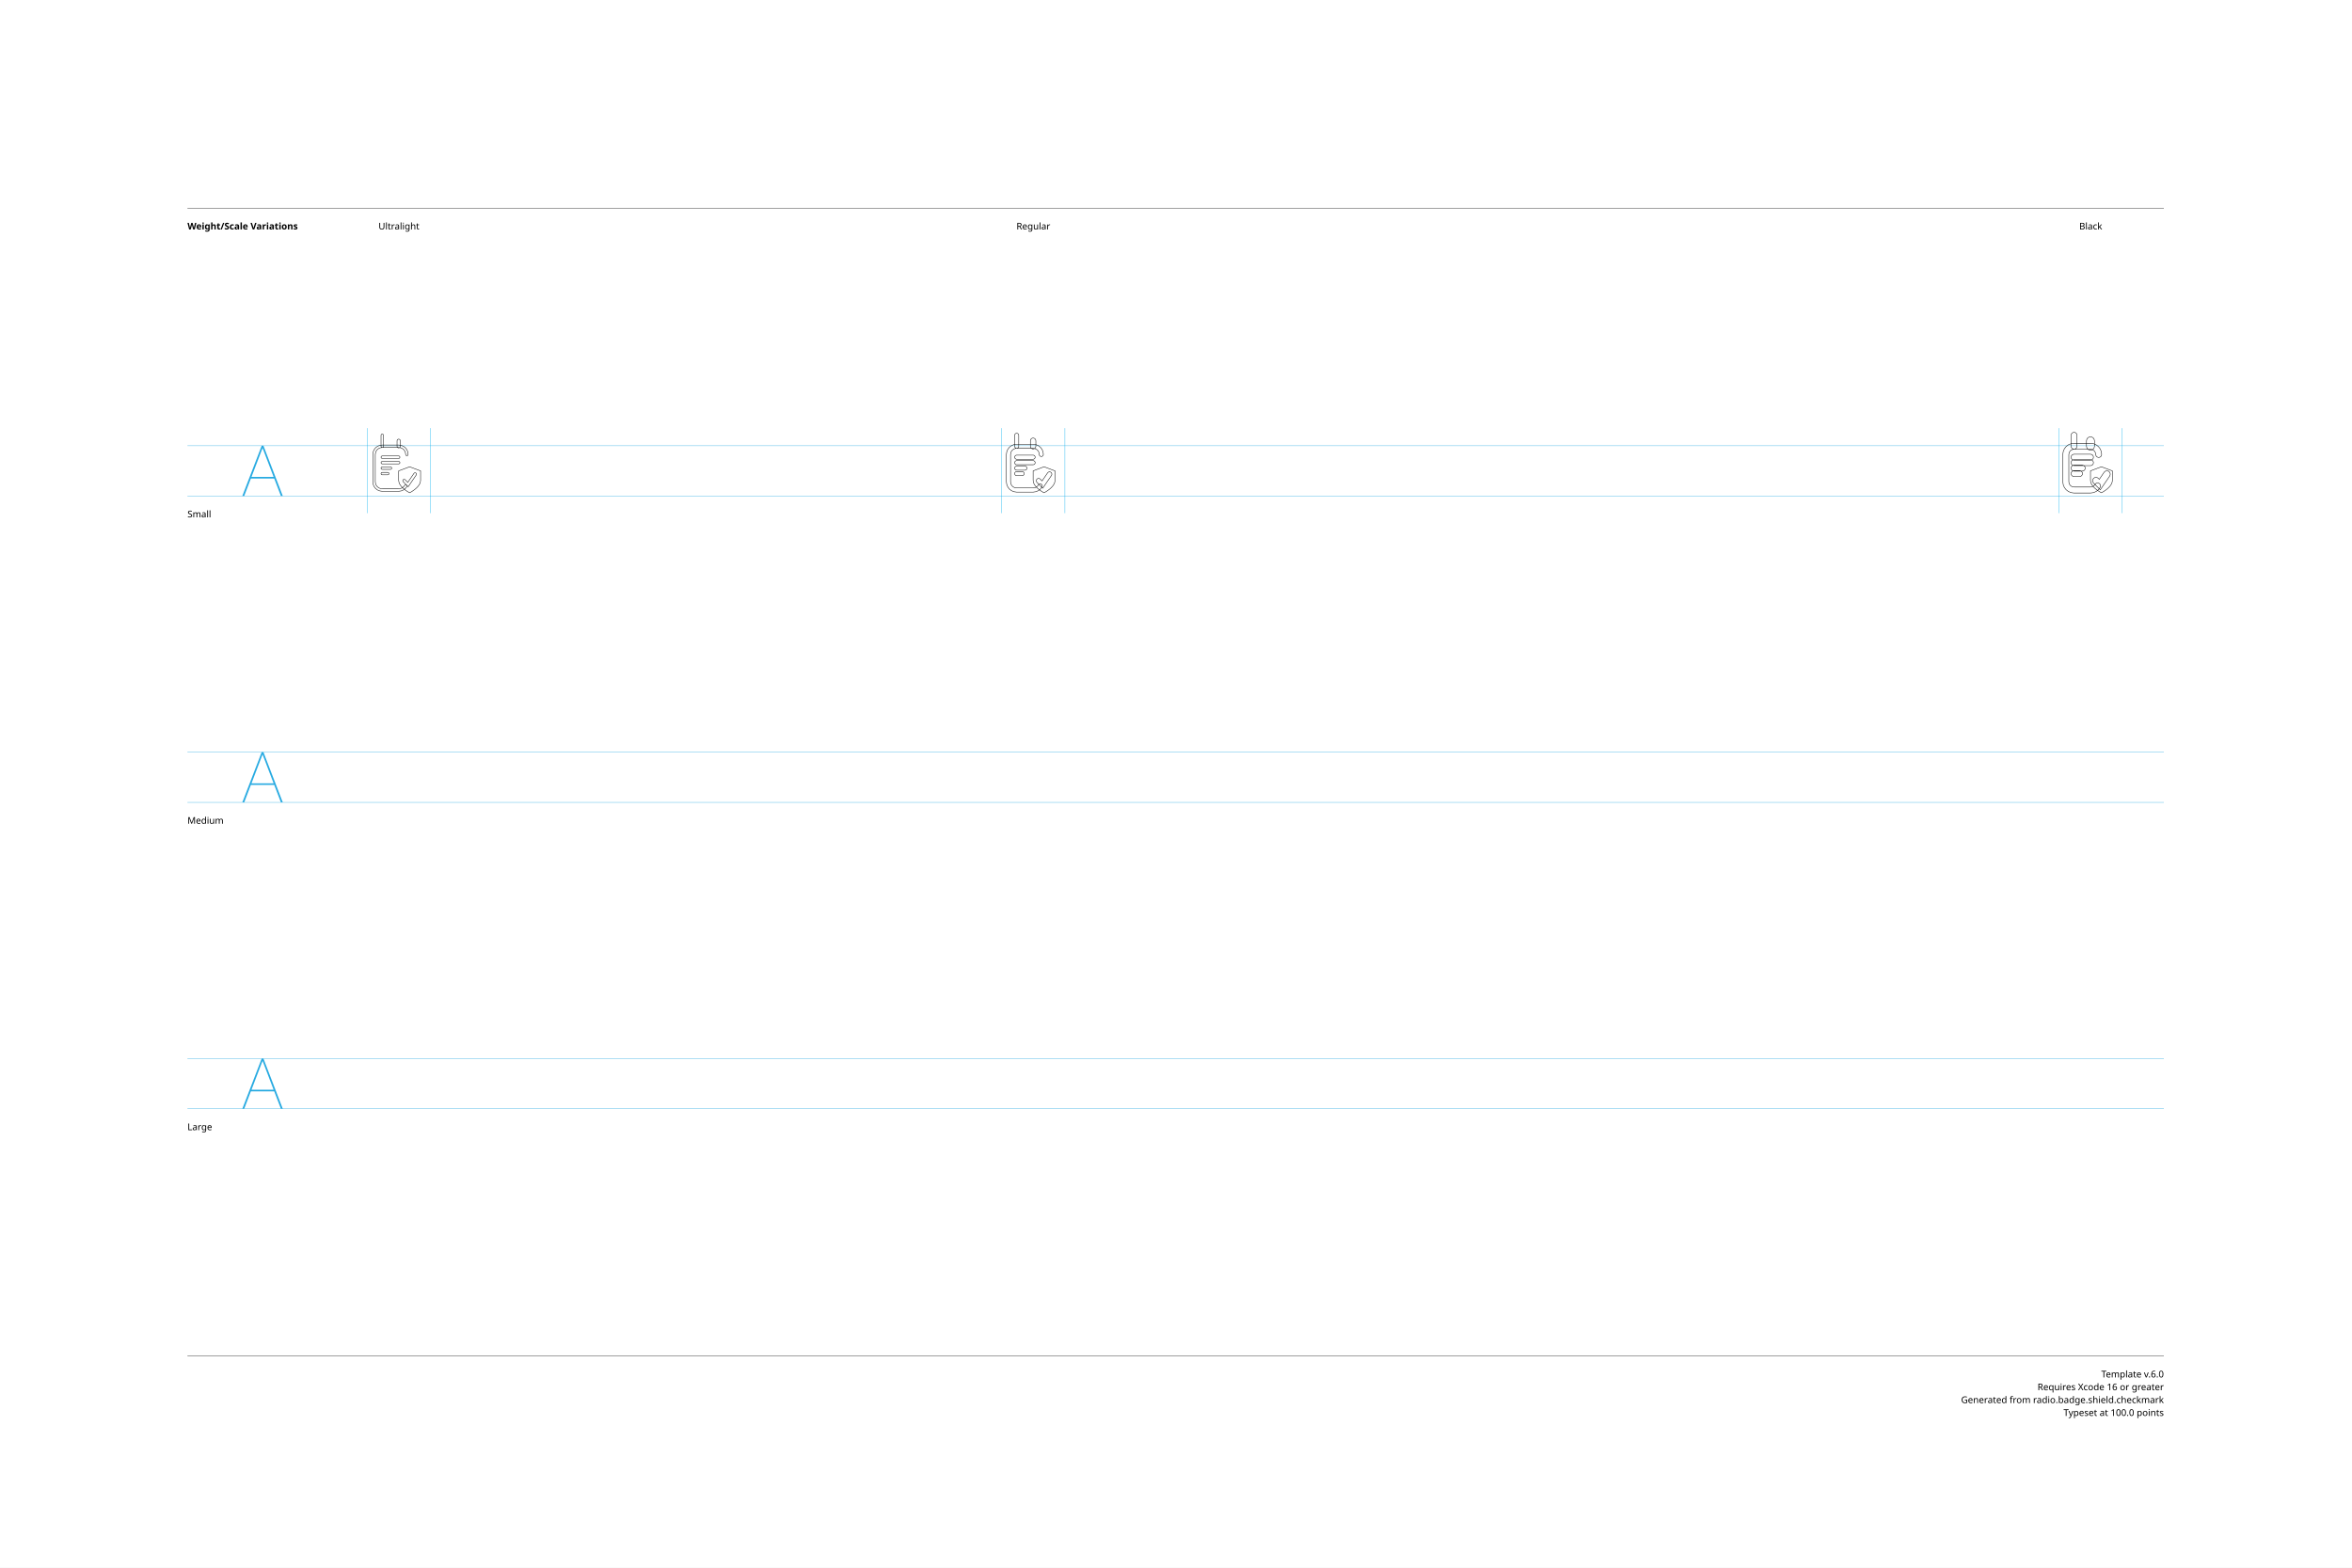
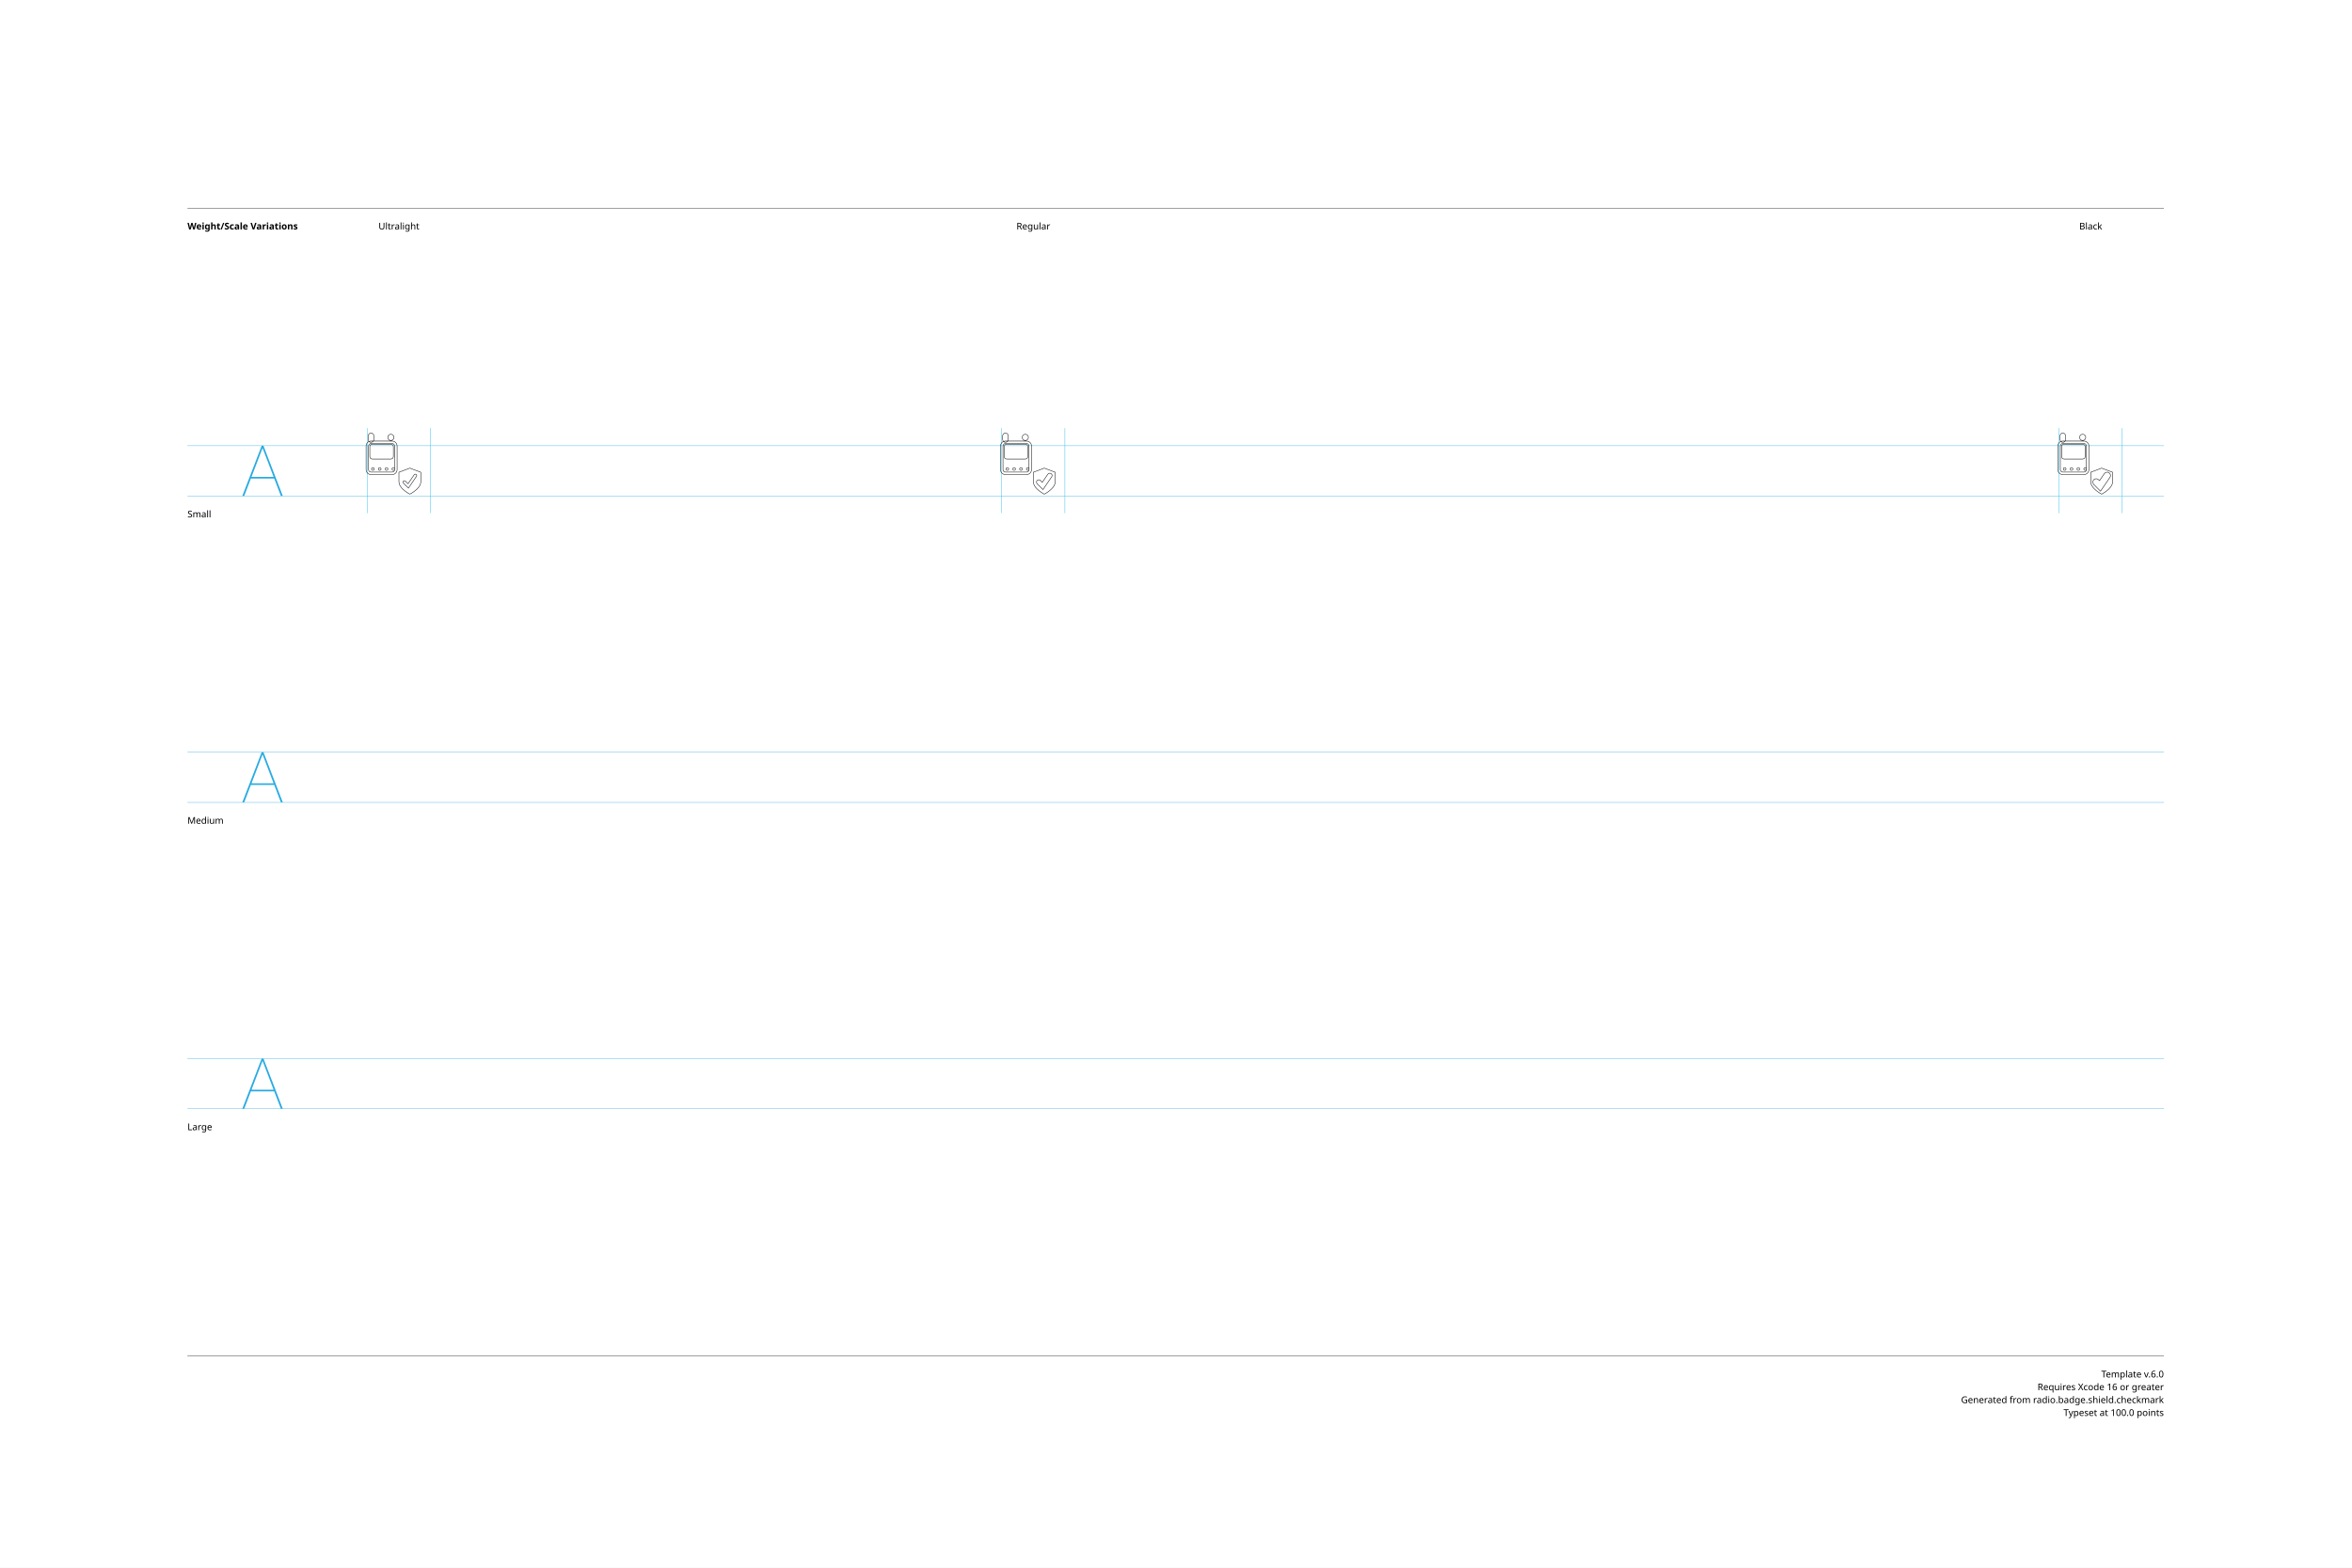
<svg xmlns="http://www.w3.org/2000/svg" version="1.1" viewBox="0 0 3300 2200">
  <style>.monochrome-0 {-sfsymbols-motion-group:0;-sfsymbols-layer-tags:-a1b2c3d4e5f60001}

.multicolor-0:tintColor {-sfsymbols-motion-group:0;-sfsymbols-layer-tags:-a1b2c3d4e5f60001}

.hierarchical-0:primary {-sfsymbols-motion-group:0;-sfsymbols-layer-tags:-a1b2c3d4e5f60001}

.SFSymbolsPreviewWireframe {fill:none;opacity:1.0;stroke:black;stroke-width:0.5}
</style>
  <g id="Notes">
    <rect height="2200" id="artboard" style="fill:white;opacity:1" width="3300" x="0" y="0" />
    <line style="fill:none;stroke:black;opacity:1;stroke-width:0.5;" x1="263" x2="3036" y1="292" y2="292" />
    <text style="stroke:none;fill:black;font-family:sans-serif;font-size:13;font-weight:bold;" transform="matrix(1 0 0 1 263 322)">Weight/Scale Variations</text>
    <text style="stroke:none;fill:black;font-family:sans-serif;font-size:13;text-anchor:middle;" transform="matrix(1 0 0 1 559.711 322)">Ultralight</text>
    <text style="stroke:none;fill:black;font-family:sans-serif;font-size:13;text-anchor:middle;" transform="matrix(1 0 0 1 1449.84 322)">Regular</text>
    <text style="stroke:none;fill:black;font-family:sans-serif;font-size:13;text-anchor:middle;" transform="matrix(1 0 0 1 2933.4 322)">Black</text>
    <line style="fill:none;stroke:black;opacity:1;stroke-width:0.5;" x1="263" x2="3036" y1="1903" y2="1903" />
    <text id="template-version" style="stroke:none;fill:black;font-family:sans-serif;font-size:13;text-anchor:end;" transform="matrix(1 0 0 1 3036 1933)">Template v.6.0</text>
    <text style="stroke:none;fill:black;font-family:sans-serif;font-size:13;text-anchor:end;" transform="matrix(1 0 0 1 3036 1951)">Requires Xcode 16 or greater</text>
    <text id="descriptive-name" style="stroke:none;fill:black;font-family:sans-serif;font-size:13;text-anchor:end;" transform="matrix(1 0 0 1 3036 1969)">Generated from radio.badge.shield.checkmark</text>
    <text style="stroke:none;fill:black;font-family:sans-serif;font-size:13;text-anchor:end;" transform="matrix(1 0 0 1 3036 1987)">Typeset at 100.0 points</text>
    <text style="stroke:none;fill:black;font-family:sans-serif;font-size:13;" transform="matrix(1 0 0 1 263 726)">Small</text>
    <text style="stroke:none;fill:black;font-family:sans-serif;font-size:13;" transform="matrix(1 0 0 1 263 1156)">Medium</text>
    <text style="stroke:none;fill:black;font-family:sans-serif;font-size:13;" transform="matrix(1 0 0 1 263 1586)">Large</text>
  </g>
  <g id="Guides">
    <g id="H-reference" style="fill:#27AAE1;stroke:none;" transform="matrix(1 0 0 1 339 696)">
      <path d="M0.994 0L3.638 0L29.328-67.132L30.03-67.132L30.03-70.459L28.123-70.459ZM11.688-24.48L46.981-24.48L46.231-26.729L12.438-26.729ZM55.12 0L57.764 0L30.638-70.459L29.433-70.459L29.433-67.132Z" />
    </g>
    <line id="Baseline-S" style="fill:none;stroke:#27AAE1;opacity:1;stroke-width:0.5;" x1="263" x2="3036" y1="696" y2="696" />
    <line id="Capline-S" style="fill:none;stroke:#27AAE1;opacity:1;stroke-width:0.5;" x1="263" x2="3036" y1="625.541" y2="625.541" />
    <g id="H-reference" style="fill:#27AAE1;stroke:none;" transform="matrix(1 0 0 1 339 1126)">
      <path d="M0.994 0L3.638 0L29.328-67.132L30.03-67.132L30.03-70.459L28.123-70.459ZM11.688-24.48L46.981-24.48L46.231-26.729L12.438-26.729ZM55.12 0L57.764 0L30.638-70.459L29.433-70.459L29.433-67.132Z" />
    </g>
    <line id="Baseline-M" style="fill:none;stroke:#27AAE1;opacity:1;stroke-width:0.5;" x1="263" x2="3036" y1="1126" y2="1126" />
    <line id="Capline-M" style="fill:none;stroke:#27AAE1;opacity:1;stroke-width:0.5;" x1="263" x2="3036" y1="1055.54" y2="1055.54" />
    <g id="H-reference" style="fill:#27AAE1;stroke:none;" transform="matrix(1 0 0 1 339 1556)">
      <path d="M0.994 0L3.638 0L29.328-67.132L30.03-67.132L30.03-70.459L28.123-70.459ZM11.688-24.48L46.981-24.48L46.231-26.729L12.438-26.729ZM55.12 0L57.764 0L30.638-70.459L29.433-70.459L29.433-67.132Z" />
    </g>
    <line id="Baseline-L" style="fill:none;stroke:#27AAE1;opacity:1;stroke-width:0.5;" x1="263" x2="3036" y1="1556" y2="1556" />
    <line id="Capline-L" style="fill:none;stroke:#27AAE1;opacity:1;stroke-width:0.5;" x1="263" x2="3036" y1="1485.54" y2="1485.54" />
    <line id="left-margin-Ultralight-S" style="fill:none;stroke:#00AEEF;stroke-width:0.5;opacity:1.0;" x1="515.423" x2="515.423" y1="600.785" y2="720.121" />
    <line id="right-margin-Ultralight-S" style="fill:none;stroke:#00AEEF;stroke-width:0.5;opacity:1.0;" x1="604" x2="604" y1="600.785" y2="720.121" />
    <line id="left-margin-Regular-S" style="fill:none;stroke:#00AEEF;stroke-width:0.5;opacity:1.0;" x1="1405.56" x2="1405.56" y1="600.785" y2="720.121" />
    <line id="right-margin-Regular-S" style="fill:none;stroke:#00AEEF;stroke-width:0.5;opacity:1.0;" x1="1494.13" x2="1494.13" y1="600.785" y2="720.121" />
    <line id="left-margin-Black-S" style="fill:none;stroke:#00AEEF;stroke-width:0.5;opacity:1.0;" x1="2889.11" x2="2889.11" y1="600.785" y2="720.121" />
    <line id="right-margin-Black-S" style="fill:none;stroke:#00AEEF;stroke-width:0.5;opacity:1.0;" x1="2977.69" x2="2977.69" y1="600.785" y2="720.121" />
  </g>
  <g id="Symbols">
    <g id="Black-S" transform="matrix(1.28 0 0 1.28 2877.07 696)">
-       <path class="monochrome-0 multicolor-0:tintColor hierarchical-0:primary SFSymbolsPreviewWireframe" fill-rule="nonzero" d="M28.76 -53.25L28.06 -52.19L27.00 -51.49L25.75 -51.24L24.50 -51.49L23.44 -52.19L22.74 -53.25L22.49 -54.50L22.49 -66.50L22.74 -67.75L23.44 -68.81L24.50 -69.51L25.75 -69.76L27.00 -69.51L28.06 -68.81L28.76 -67.75L29.01 -66.50L29.01 -54.50ZM47.77 -52.84L46.83 -51.42L45.41 -50.48L43.75 -50.15L42.09 -50.48L40.67 -51.42L39.73 -52.84L39.40 -54.50L39.40 -60.50L39.73 -62.16L40.67 -63.58L42.09 -64.52L43.75 -64.85L45.41 -64.52L46.83 -63.58L47.77 -62.16L48.10 -60.50L48.10 -54.50ZM24.50 -39.49L23.44 -40.19L22.74 -41.25L22.49 -42.50L22.74 -43.75L23.44 -44.81L24.50 -45.51L25.75 -45.76L43.75 -45.76L45.00 -45.51L46.06 -44.81L46.76 -43.75L47.01 -42.50L46.76 -41.25L46.06 -40.19L45.00 -39.49L43.75 -39.24L25.75 -39.24ZM24.50 -33.49L23.44 -34.19L22.74 -35.25L22.49 -36.50L22.74 -37.75L23.44 -38.81L24.50 -39.51L25.75 -39.76L43.75 -39.76L45.00 -39.51L46.06 -38.81L46.76 -37.75L47.01 -36.50L46.76 -35.25L46.06 -34.19L45.00 -33.49L43.75 -33.24L25.75 -33.24ZM24.50 -27.49L23.44 -28.19L22.74 -29.25L22.49 -30.50L22.74 -31.75L23.44 -32.81L24.50 -33.51L25.75 -33.76L34.75 -33.76L36.00 -33.51L37.06 -32.81L37.76 -31.75L38.01 -30.50L37.76 -29.25L37.06 -28.19L36.00 -27.49L34.75 -27.24L25.75 -27.24ZM24.50 -21.49L23.44 -22.19L22.74 -23.25L22.49 -24.50L22.74 -25.75L23.44 -26.81L24.50 -27.51L25.75 -27.76L31.75 -27.76L33.00 -27.51L34.06 -26.81L34.76 -25.75L35.01 -24.50L34.76 -23.25L34.06 -22.19L33.00 -21.49L31.75 -21.24L25.75 -21.24ZM49.91 -13.83L51.12 -14.23L52.39 -14.15L53.53 -13.59L54.37 -12.63L54.78 -11.43L54.70 -10.16L54.13 -9.01L52.44 -6.81L49.90 -4.86L46.93 -3.63L43.96 -3.24L25.54 -3.24L22.57 -3.63L19.60 -4.86L17.06 -6.81L15.11 -9.35L13.88 -12.32L13.49 -15.29L13.49 -45.71L13.88 -48.68L15.11 -51.65L17.06 -54.19L19.60 -56.14L22.57 -57.37L25.54 -57.76L43.96 -57.76L46.93 -57.37L49.90 -56.14L52.44 -54.19L54.39 -51.65L55.62 -48.68L55.98 -45.93L55.90 -44.66L55.34 -43.51L54.38 -42.67L53.18 -42.27L51.91 -42.35L50.76 -42.91L49.92 -43.87L49.52 -45.07L49.26 -46.98L48.69 -48.35L47.79 -49.54L46.60 -50.44L45.23 -51.01L43.54 -51.24L25.96 -51.24L24.27 -51.01L22.90 -50.44L21.71 -49.54L20.81 -48.35L20.24 -46.98L20.01 -45.29L20.01 -15.71L20.24 -14.02L20.81 -12.65L21.71 -11.46L22.90 -10.56L24.27 -9.99L25.96 -9.76L43.54 -9.76L45.23 -9.99L46.60 -10.56L47.79 -11.46L48.96 -12.99ZM43.75 -27.50L55.75 -32.00L67.75 -27.50L67.75 -17.00L67.41 -14.80L66.50 -12.72L65.16 -10.78L63.53 -9.01L61.75 -7.44L59.97 -6.09L58.34 -5.00L57.00 -4.18L56.09 -3.68L55.75 -3.50L55.41 -3.68L54.50 -4.18L53.16 -5.00L51.53 -6.09L49.75 -7.44L47.97 -9.01L46.34 -10.78L45.00 -12.72L44.09 -14.80L43.75 -17.00ZM47.14 -14.09L54.49 -6.74L64.80 -21.81L65.37 -23.14L65.38 -24.58L64.85 -25.92L63.84 -26.95L62.51 -27.52L61.07 -27.53L59.73 -27.00L58.70 -25.99L53.41 -18.26L52.36 -19.31L51.16 -20.12L49.75 -20.40L48.34 -20.12L47.14 -19.31L46.33 -18.11L46.05 -16.70L46.33 -15.29Z" />
+       <path class="monochrome-0 multicolor-0:tintColor hierarchical-0:primary SFSymbolsPreviewWireframe" fill-rule="nonzero" d="M13.44 -60.16L36.56 -60.16A5.44 5.44 0 0 1 42.00 -54.72L42.00 -28.88A5.44 5.44 0 0 1 36.56 -23.44L13.44 -23.44A5.44 5.44 0 0 1 8.00 -28.88L8.00 -54.72A5.44 5.44 0 0 1 13.44 -60.16ZM13.44 -57.44A2.72 2.72 0 0 0 10.72 -54.72L10.72 -28.88A2.72 2.72 0 0 0 13.44 -26.16L36.56 -26.16A2.72 2.72 0 0 0 39.28 -28.88L39.28 -54.72A2.72 2.72 0 0 0 36.56 -57.44ZM14.80 -56.76L35.20 -56.76A2.72 2.72 0 0 1 37.92 -54.04L37.92 -43.16A2.72 2.72 0 0 1 35.20 -40.44L14.80 -40.44A2.72 2.72 0 0 1 12.08 -43.16L12.08 -54.04A2.72 2.72 0 0 1 14.80 -56.76ZM13.98 -29.56A1.50 1.50 0 1 0 16.98 -29.56A1.50 1.50 0 1 0 13.98 -29.56ZM21.46 -29.56A1.50 1.50 0 1 0 24.46 -29.56A1.50 1.50 0 1 0 21.46 -29.56ZM28.94 -29.56A1.50 1.50 0 1 0 31.94 -29.56A1.50 1.50 0 1 0 28.94 -29.56ZM36.42 -29.56A1.50 1.50 0 1 0 39.42 -29.56A1.50 1.50 0 1 0 36.42 -29.56ZM13.44 -69.00L13.44 -69.00A3.06 3.06 0 0 1 16.50 -65.94L16.50 -61.86A3.06 3.06 0 0 1 13.44 -58.80L13.44 -58.80A3.06 3.06 0 0 1 10.38 -61.86L10.38 -65.94A3.06 3.06 0 0 1 13.44 -69.00ZM31.80 -64.24A3.40 3.40 0 1 0 38.60 -64.24A3.40 3.40 0 1 0 31.80 -64.24ZM44.00 -26.00L56.00 -30.50L68.00 -26.00L68.00 -15.50L67.66 -13.30L66.75 -11.22L65.41 -9.28L63.78 -7.51L62.00 -5.94L60.22 -4.59L58.59 -3.50L57.25 -2.68L56.34 -2.18L56.00 -2.00L55.66 -2.18L54.75 -2.68L53.41 -3.50L51.78 -4.59L50.00 -5.94L48.22 -7.51L46.59 -9.28L45.25 -11.22L44.34 -13.30L44.00 -15.50ZM47.39 -12.59L54.74 -5.24L65.05 -20.31L65.62 -21.64L65.63 -23.08L65.10 -24.42L64.09 -25.45L62.76 -26.02L61.32 -26.03L59.98 -25.50L58.95 -24.49L53.66 -16.76L52.61 -17.81L51.41 -18.62L50.00 -18.90L48.59 -18.62L47.39 -17.81L46.58 -16.61L46.30 -15.20L46.58 -13.79Z" />
    </g>
    <g id="Regular-S" transform="matrix(1.28 0 0 1.28 1393.52 696)">
-       <path class="monochrome-0 multicolor-0:tintColor hierarchical-0:primary SFSymbolsPreviewWireframe" fill-rule="nonzero" d="M27.83 -53.64L27.34 -52.91L26.61 -52.42L25.75 -52.25L24.89 -52.42L24.16 -52.91L23.67 -53.64L23.50 -54.50L23.50 -66.50L23.67 -67.36L24.16 -68.09L24.89 -68.58L25.75 -68.75L26.61 -68.58L27.34 -68.09L27.83 -67.36L28.00 -66.50L28.00 -54.50ZM46.52 -53.35L45.87 -52.38L44.90 -51.73L43.75 -51.50L42.60 -51.73L41.63 -52.38L40.98 -53.35L40.75 -54.50L40.75 -60.50L40.98 -61.65L41.63 -62.62L42.60 -63.27L43.75 -63.50L44.90 -63.27L45.87 -62.62L46.52 -61.65L46.75 -60.50L46.75 -54.50ZM24.89 -40.42L24.16 -40.91L23.67 -41.64L23.50 -42.50L23.67 -43.36L24.16 -44.09L24.89 -44.58L25.75 -44.75L43.75 -44.75L44.61 -44.58L45.34 -44.09L45.83 -43.36L46.00 -42.50L45.83 -41.64L45.34 -40.91L44.61 -40.42L43.75 -40.25L25.75 -40.25ZM24.89 -34.42L24.16 -34.91L23.67 -35.64L23.50 -36.50L23.67 -37.36L24.16 -38.09L24.89 -38.58L25.75 -38.75L43.75 -38.75L44.61 -38.58L45.34 -38.09L45.83 -37.36L46.00 -36.50L45.83 -35.64L45.34 -34.91L44.61 -34.42L43.75 -34.25L25.75 -34.25ZM24.89 -28.42L24.16 -28.91L23.67 -29.64L23.50 -30.50L23.67 -31.36L24.16 -32.09L24.89 -32.58L25.75 -32.75L34.75 -32.75L35.61 -32.58L36.34 -32.09L36.83 -31.36L37.00 -30.50L36.83 -29.64L36.34 -28.91L35.61 -28.42L34.75 -28.25L25.75 -28.25ZM24.89 -22.42L24.16 -22.91L23.67 -23.64L23.50 -24.50L23.67 -25.36L24.16 -26.09L24.89 -26.58L25.75 -26.75L31.75 -26.75L32.61 -26.58L33.34 -26.09L33.83 -25.36L34.00 -24.50L33.83 -23.64L33.34 -22.91L32.61 -22.42L31.75 -22.25L25.75 -22.25ZM50.42 -12.95L51.25 -13.23L52.13 -13.17L52.91 -12.79L53.49 -12.12L53.77 -11.29L53.72 -10.42L53.33 -9.63L51.72 -7.53L49.38 -5.74L46.67 -4.61L43.90 -4.25L25.60 -4.25L22.83 -4.61L20.12 -5.74L17.78 -7.53L15.99 -9.87L14.86 -12.58L14.50 -15.35L14.50 -45.65L14.86 -48.42L15.99 -51.13L17.78 -53.47L20.12 -55.26L22.83 -56.39L25.60 -56.75L43.90 -56.75L46.67 -56.39L49.38 -55.26L51.72 -53.47L53.51 -51.13L54.64 -48.42L54.98 -45.79L54.92 -44.92L54.54 -44.13L53.88 -43.55L53.04 -43.27L52.17 -43.33L51.38 -43.71L50.80 -44.38L50.52 -45.21L50.25 -47.24L49.58 -48.87L48.51 -50.26L47.12 -51.33L45.49 -52.00L43.60 -52.25L25.90 -52.25L24.01 -52.00L22.38 -51.33L20.99 -50.26L19.92 -48.87L19.25 -47.24L19.00 -45.35L19.00 -15.65L19.25 -13.76L19.92 -12.13L20.99 -10.74L22.38 -9.67L24.01 -9.00L25.90 -8.75L43.60 -8.75L45.49 -9.00L47.12 -9.67L48.51 -10.74L49.76 -12.37ZM43.75 -27.50L55.75 -32.00L67.75 -27.50L67.75 -17.00L67.41 -14.80L66.50 -12.72L65.16 -10.78L63.53 -9.01L61.75 -7.44L59.97 -6.09L58.34 -5.00L57.00 -4.18L56.09 -3.68L55.75 -3.50L55.41 -3.68L54.50 -4.18L53.16 -5.00L51.53 -6.09L49.75 -7.44L47.97 -9.01L46.34 -10.78L45.00 -12.72L44.09 -14.80L43.75 -17.00ZM47.95 -14.90L54.32 -8.52L63.85 -22.46L64.25 -23.38L64.26 -24.37L63.89 -25.29L63.19 -26.00L62.27 -26.40L61.28 -26.41L60.36 -26.04L59.65 -25.34L53.58 -16.48L51.55 -18.50L50.73 -19.06L49.75 -19.25L48.77 -19.06L47.95 -18.50L47.39 -17.68L47.20 -16.70L47.39 -15.72Z" />
+       <path class="monochrome-0 multicolor-0:tintColor hierarchical-0:primary SFSymbolsPreviewWireframe" fill-rule="nonzero" d="M13.44 -60.16L36.56 -60.16A5.44 5.44 0 0 1 42.00 -54.72L42.00 -28.88A5.44 5.44 0 0 1 36.56 -23.44L13.44 -23.44A5.44 5.44 0 0 1 8.00 -28.88L8.00 -54.72A5.44 5.44 0 0 1 13.44 -60.16ZM13.44 -57.44A2.72 2.72 0 0 0 10.72 -54.72L10.72 -28.88A2.72 2.72 0 0 0 13.44 -26.16L36.56 -26.16A2.72 2.72 0 0 0 39.28 -28.88L39.28 -54.72A2.72 2.72 0 0 0 36.56 -57.44ZM14.80 -56.76L35.20 -56.76A2.72 2.72 0 0 1 37.92 -54.04L37.92 -43.16A2.72 2.72 0 0 1 35.20 -40.44L14.80 -40.44A2.72 2.72 0 0 1 12.08 -43.16L12.08 -54.04A2.72 2.72 0 0 1 14.80 -56.76ZM13.98 -29.56A1.50 1.50 0 1 0 16.98 -29.56A1.50 1.50 0 1 0 13.98 -29.56ZM21.46 -29.56A1.50 1.50 0 1 0 24.46 -29.56A1.50 1.50 0 1 0 21.46 -29.56ZM28.94 -29.56A1.50 1.50 0 1 0 31.94 -29.56A1.50 1.50 0 1 0 28.94 -29.56ZM36.42 -29.56A1.50 1.50 0 1 0 39.42 -29.56A1.50 1.50 0 1 0 36.42 -29.56ZM13.44 -69.00L13.44 -69.00A3.06 3.06 0 0 1 16.50 -65.94L16.50 -61.86A3.06 3.06 0 0 1 13.44 -58.80L13.44 -58.80A3.06 3.06 0 0 1 10.38 -61.86L10.38 -65.94A3.06 3.06 0 0 1 13.44 -69.00ZM31.80 -64.24A3.40 3.40 0 1 0 38.60 -64.24A3.40 3.40 0 1 0 31.80 -64.24ZM44.00 -26.00L56.00 -30.50L68.00 -26.00L68.00 -15.50L67.66 -13.30L66.75 -11.22L65.41 -9.28L63.78 -7.51L62.00 -5.94L60.22 -4.59L58.59 -3.50L57.25 -2.68L56.34 -2.18L56.00 -2.00L55.66 -2.18L54.75 -2.68L53.41 -3.50L51.78 -4.59L50.00 -5.94L48.22 -7.51L46.59 -9.28L45.25 -11.22L44.34 -13.30L44.00 -15.50ZM48.20 -13.40L54.57 -7.02L64.10 -20.96L64.50 -21.88L64.51 -22.87L64.14 -23.79L63.44 -24.50L62.52 -24.90L61.53 -24.91L60.61 -24.54L59.90 -23.84L53.83 -14.98L51.80 -17.00L50.98 -17.56L50.00 -17.75L49.02 -17.56L48.20 -17.00L47.64 -16.18L47.45 -15.20L47.64 -14.22Z" />
    </g>
    <g id="Ultralight-S" transform="matrix(1.28 0 0 1.28 503.383 696)">
-       <path class="monochrome-0 multicolor-0:tintColor hierarchical-0:primary SFSymbolsPreviewWireframe" fill-rule="nonzero" d="M27.00 -53.98L26.70 -53.55L26.27 -53.25L25.75 -53.15L25.23 -53.25L24.80 -53.55L24.50 -53.98L24.40 -54.50L24.40 -66.50L24.50 -67.02L24.80 -67.45L25.23 -67.75L25.75 -67.85L26.27 -67.75L26.70 -67.45L27.00 -67.02L27.10 -66.50L27.10 -54.50ZM45.41 -53.81L45.02 -53.23L44.44 -52.84L43.75 -52.70L43.06 -52.84L42.48 -53.23L42.09 -53.81L41.95 -54.50L41.95 -60.50L42.09 -61.19L42.48 -61.77L43.06 -62.16L43.75 -62.30L44.44 -62.16L45.02 -61.77L45.41 -61.19L45.55 -60.50L45.55 -54.50ZM25.23 -41.25L24.80 -41.55L24.50 -41.98L24.40 -42.50L24.50 -43.02L24.80 -43.45L25.23 -43.75L25.75 -43.85L43.75 -43.85L44.27 -43.75L44.70 -43.45L45.00 -43.02L45.10 -42.50L45.00 -41.98L44.70 -41.55L44.27 -41.25L43.75 -41.15L25.75 -41.15ZM25.23 -35.25L24.80 -35.55L24.50 -35.98L24.40 -36.50L24.50 -37.02L24.80 -37.45L25.23 -37.75L25.75 -37.85L43.75 -37.85L44.27 -37.75L44.70 -37.45L45.00 -37.02L45.10 -36.50L45.00 -35.98L44.70 -35.55L44.27 -35.25L43.75 -35.15L25.75 -35.15ZM25.23 -29.25L24.80 -29.55L24.50 -29.98L24.40 -30.50L24.50 -31.02L24.80 -31.45L25.23 -31.75L25.75 -31.85L34.75 -31.85L35.27 -31.75L35.70 -31.45L36.00 -31.02L36.10 -30.50L36.00 -29.98L35.70 -29.55L35.27 -29.25L34.75 -29.15L25.75 -29.15ZM25.23 -23.25L24.80 -23.55L24.50 -23.98L24.40 -24.50L24.50 -25.02L24.80 -25.45L25.23 -25.75L25.75 -25.85L31.75 -25.85L32.27 -25.75L32.70 -25.45L33.00 -25.02L33.10 -24.50L33.00 -23.98L32.70 -23.55L32.27 -23.25L31.75 -23.15L25.75 -23.15ZM50.87 -12.17L51.37 -12.34L51.89 -12.30L52.37 -12.07L52.71 -11.67L52.88 -11.18L52.85 -10.65L52.62 -10.18L51.08 -8.17L48.93 -6.53L46.43 -5.49L43.84 -5.15L25.66 -5.15L23.07 -5.49L20.57 -6.53L18.42 -8.17L16.78 -10.32L15.74 -12.82L15.40 -15.41L15.40 -45.59L15.74 -48.18L16.78 -50.68L18.42 -52.83L20.57 -54.47L23.07 -55.51L25.66 -55.85L43.84 -55.85L46.43 -55.51L48.93 -54.47L51.08 -52.83L52.72 -50.68L53.76 -48.18L54.09 -45.68L54.05 -45.15L53.82 -44.68L53.42 -44.33L52.93 -44.16L52.40 -44.20L51.93 -44.43L51.58 -44.83L51.41 -45.32L51.13 -47.48L50.37 -49.32L49.15 -50.90L47.57 -52.12L45.73 -52.88L43.66 -53.15L25.84 -53.15L23.77 -52.88L21.93 -52.12L20.35 -50.90L19.13 -49.32L18.37 -47.48L18.10 -45.41L18.10 -15.59L18.37 -13.52L19.13 -11.68L20.35 -10.10L21.93 -8.88L23.77 -8.12L25.84 -7.85L43.66 -7.85L45.73 -8.12L47.57 -8.88L49.15 -10.10L50.47 -11.82ZM43.75 -27.50L55.75 -32.00L67.75 -27.50L67.75 -17.00L67.41 -14.80L66.50 -12.72L65.16 -10.78L63.53 -9.01L61.75 -7.44L59.97 -6.09L58.34 -5.00L57.00 -4.18L56.09 -3.68L55.75 -3.50L55.41 -3.68L54.50 -4.18L53.16 -5.00L51.53 -6.09L49.75 -7.44L47.97 -9.01L46.34 -10.78L45.00 -12.72L44.09 -14.80L43.75 -17.00ZM48.67 -15.62L54.17 -10.11L63.01 -23.04L63.25 -23.59L63.25 -24.18L63.03 -24.74L62.61 -25.16L62.06 -25.40L61.47 -25.40L60.91 -25.18L60.49 -24.76L53.73 -14.89L50.83 -17.78L50.34 -18.11L49.75 -18.23L49.16 -18.11L48.67 -17.78L48.34 -17.29L48.22 -16.70L48.34 -16.11Z" />
+       <path class="monochrome-0 multicolor-0:tintColor hierarchical-0:primary SFSymbolsPreviewWireframe" fill-rule="nonzero" d="M13.44 -60.16L36.56 -60.16A5.44 5.44 0 0 1 42.00 -54.72L42.00 -28.88A5.44 5.44 0 0 1 36.56 -23.44L13.44 -23.44A5.44 5.44 0 0 1 8.00 -28.88L8.00 -54.72A5.44 5.44 0 0 1 13.44 -60.16ZM13.44 -57.44A2.72 2.72 0 0 0 10.72 -54.72L10.72 -28.88A2.72 2.72 0 0 0 13.44 -26.16L36.56 -26.16A2.72 2.72 0 0 0 39.28 -28.88L39.28 -54.72A2.72 2.72 0 0 0 36.56 -57.44ZM14.80 -56.76L35.20 -56.76A2.72 2.72 0 0 1 37.92 -54.04L37.92 -43.16A2.72 2.72 0 0 1 35.20 -40.44L14.80 -40.44A2.72 2.72 0 0 1 12.08 -43.16L12.08 -54.04A2.72 2.72 0 0 1 14.80 -56.76ZM13.98 -29.56A1.50 1.50 0 1 0 16.98 -29.56A1.50 1.50 0 1 0 13.98 -29.56ZM21.46 -29.56A1.50 1.50 0 1 0 24.46 -29.56A1.50 1.50 0 1 0 21.46 -29.56ZM28.94 -29.56A1.50 1.50 0 1 0 31.94 -29.56A1.50 1.50 0 1 0 28.94 -29.56ZM36.42 -29.56A1.50 1.50 0 1 0 39.42 -29.56A1.50 1.50 0 1 0 36.42 -29.56ZM13.44 -69.00L13.44 -69.00A3.06 3.06 0 0 1 16.50 -65.94L16.50 -61.86A3.06 3.06 0 0 1 13.44 -58.80L13.44 -58.80A3.06 3.06 0 0 1 10.38 -61.86L10.38 -65.94A3.06 3.06 0 0 1 13.44 -69.00ZM31.80 -64.24A3.40 3.40 0 1 0 38.60 -64.24A3.40 3.40 0 1 0 31.80 -64.24ZM44.00 -26.00L56.00 -30.50L68.00 -26.00L68.00 -15.50L67.66 -13.30L66.75 -11.22L65.41 -9.28L63.78 -7.51L62.00 -5.94L60.22 -4.59L58.59 -3.50L57.25 -2.68L56.34 -2.18L56.00 -2.00L55.66 -2.18L54.75 -2.68L53.41 -3.50L51.78 -4.59L50.00 -5.94L48.22 -7.51L46.59 -9.28L45.25 -11.22L44.34 -13.30L44.00 -15.50ZM48.92 -14.12L54.42 -8.61L63.26 -21.54L63.50 -22.09L63.50 -22.68L63.28 -23.24L62.86 -23.66L62.31 -23.90L61.72 -23.90L61.16 -23.68L60.74 -23.26L53.98 -13.39L51.08 -16.28L50.59 -16.61L50.00 -16.73L49.41 -16.61L48.92 -16.28L48.59 -15.79L48.47 -15.20L48.59 -14.61Z" />
    </g>
  </g>
</svg>
